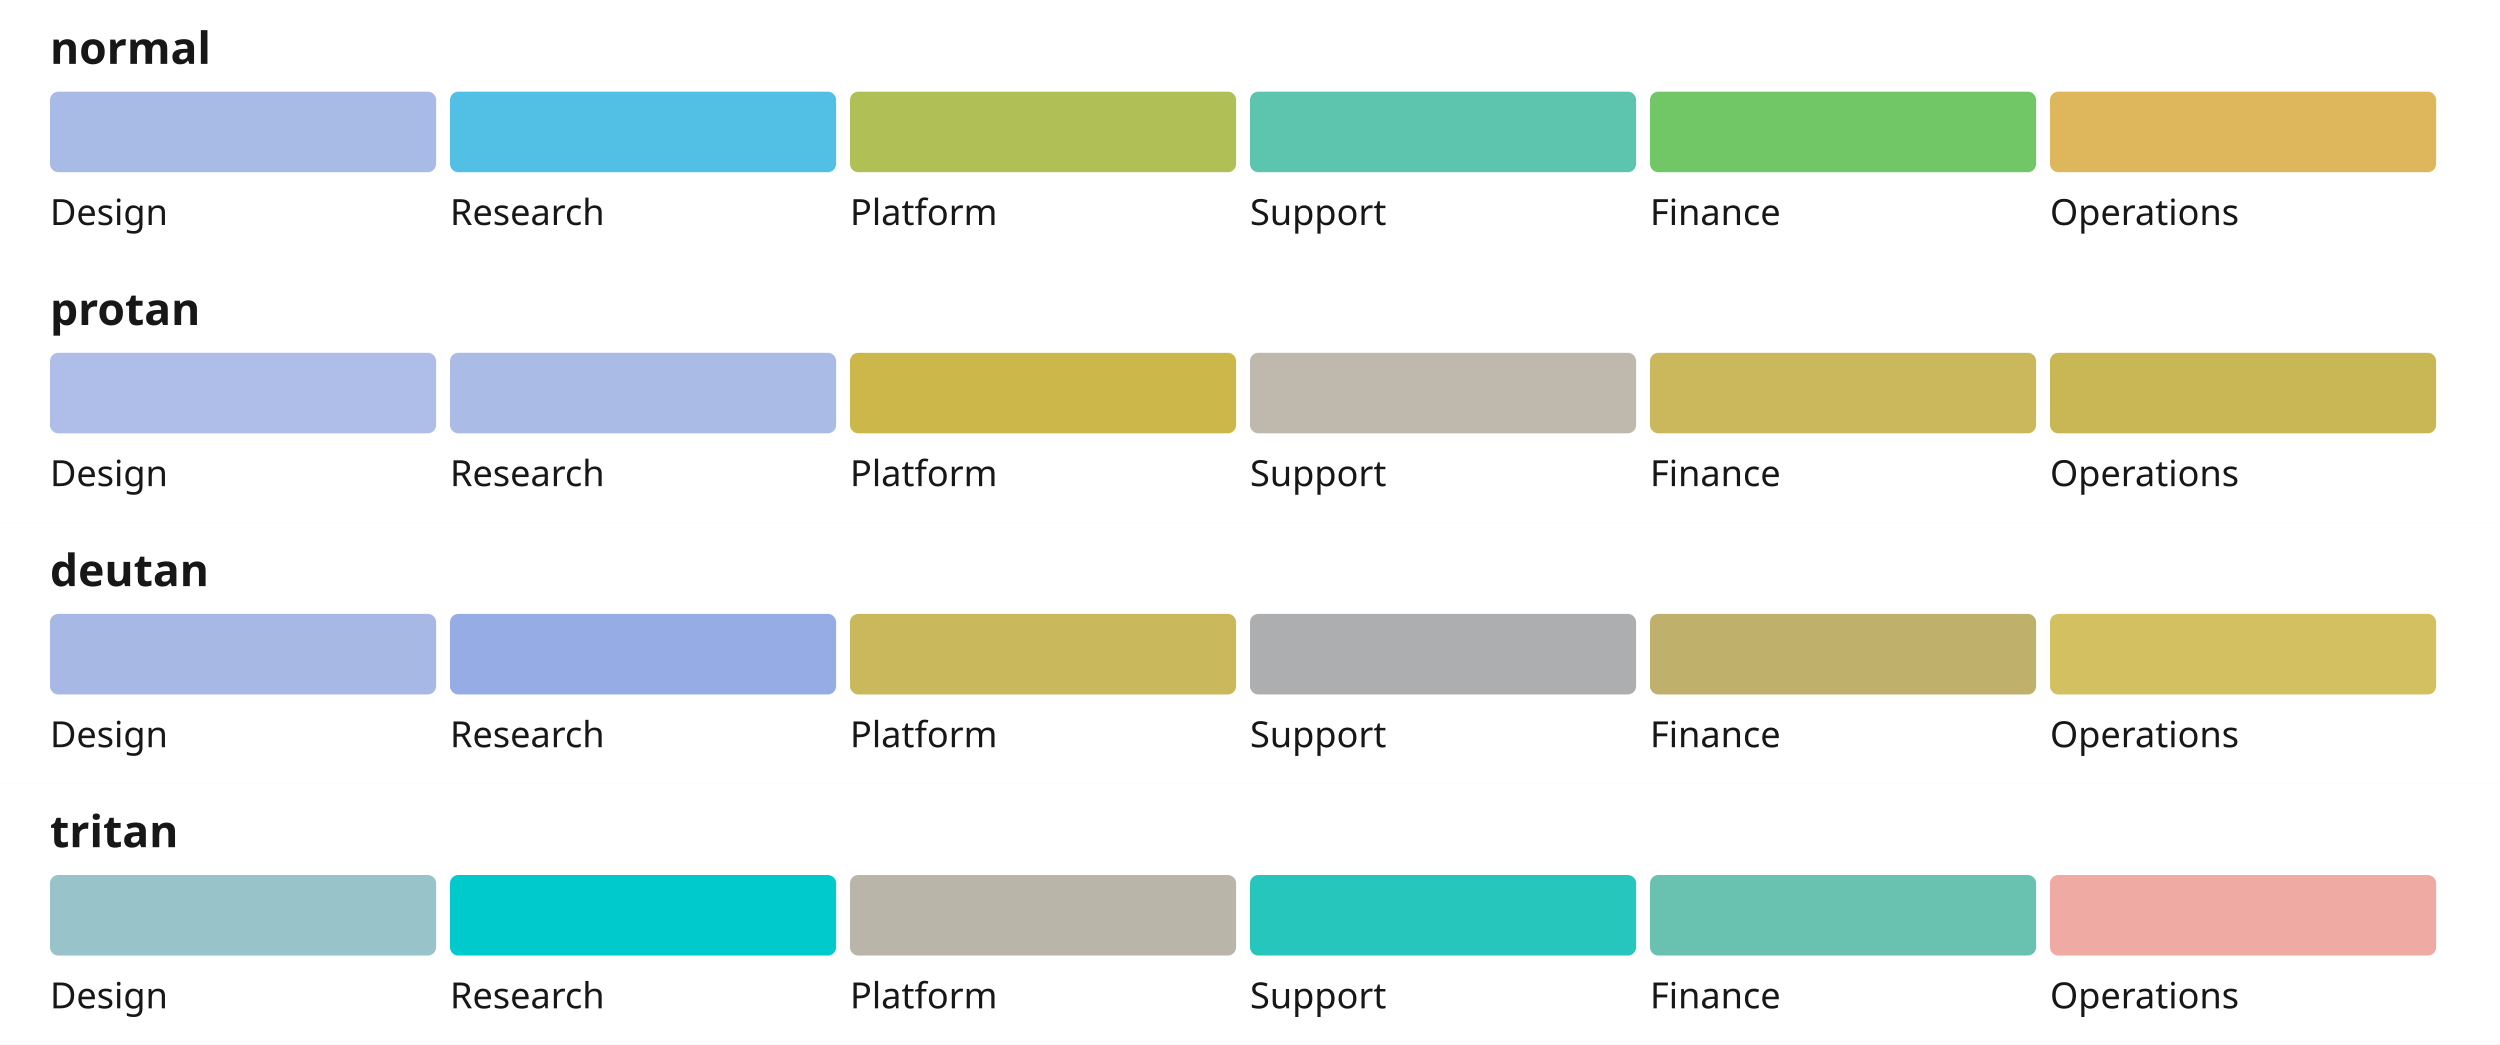
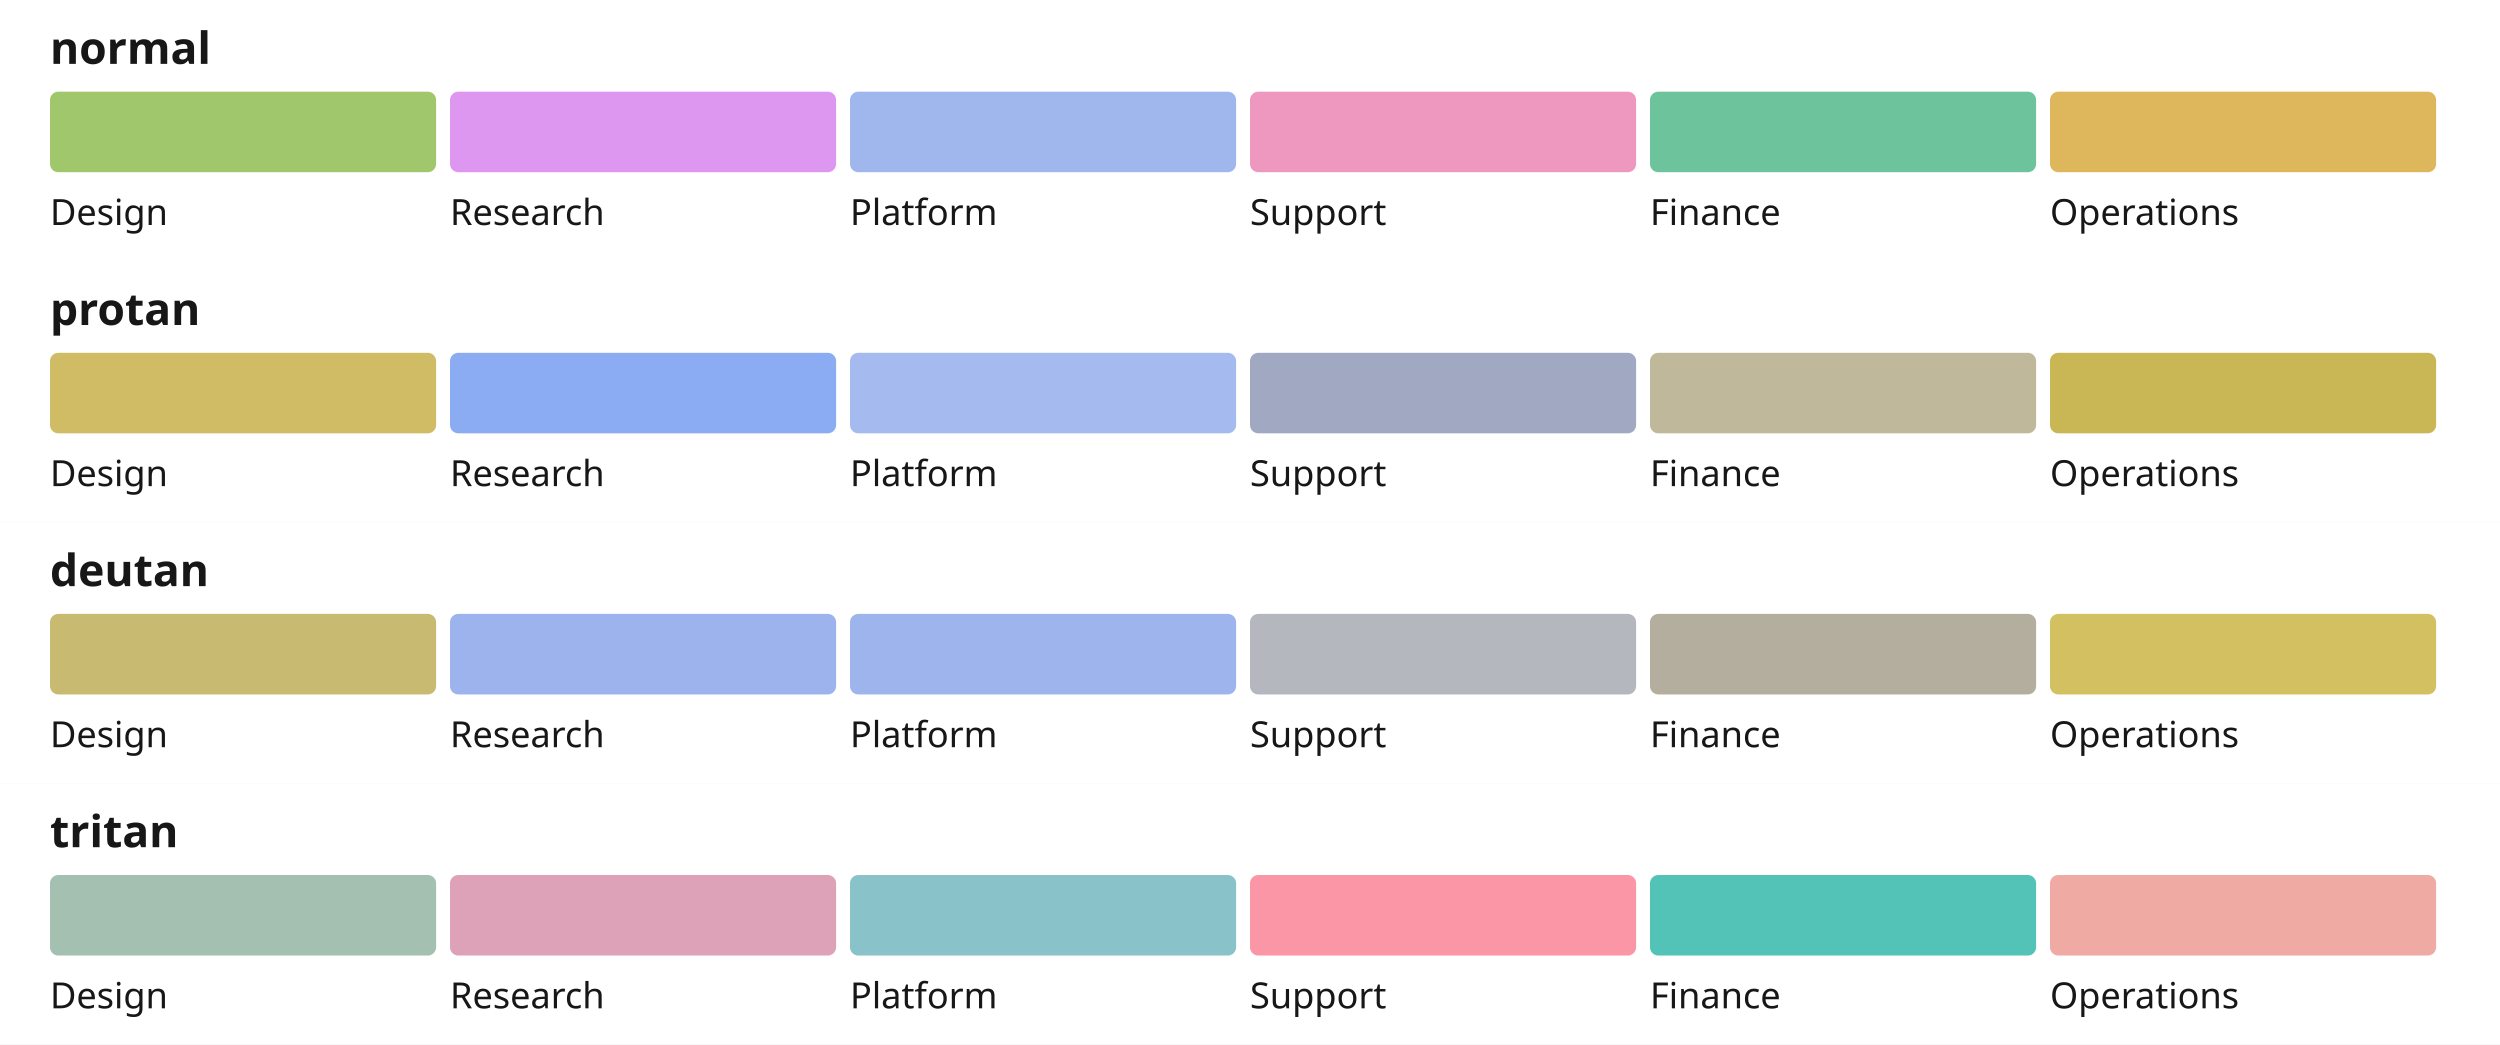
<svg xmlns="http://www.w3.org/2000/svg" viewBox="0 0 900 376" role="img" aria-labelledby="title" font-family="system-ui, sans-serif">
  <rect y="0" width="900" height="94" fill="#ffffff" />
  <text x="18" y="23" fill="#171717" font-size="16" font-weight="600">normal</text>
-   <rect x="18" y="33" width="139" height="29" rx="3" fill="#a8bbe6" />
+   <rect x="18" y="33" width="139" height="29" rx="3" fill="#a0c76c" />
  <text x="18" y="81" fill="#171717" font-size="13">Design</text>
-   <rect x="162" y="33" width="139" height="29" rx="3" fill="#52bfe4" />
+   <rect x="162" y="33" width="139" height="29" rx="3" fill="#dd97f0" />
  <text x="162" y="81" fill="#171717" font-size="13">Research</text>
-   <rect x="306" y="33" width="139" height="29" rx="3" fill="#b0c056" />
+   <rect x="306" y="33" width="139" height="29" rx="3" fill="#a0b7ed" />
  <text x="306" y="81" fill="#171717" font-size="13">Platform</text>
-   <rect x="450" y="33" width="139" height="29" rx="3" fill="#5dc4ad" />
+   <rect x="450" y="33" width="139" height="29" rx="3" fill="#ee98c0" />
  <text x="450" y="81" fill="#171717" font-size="13">Support</text>
-   <rect x="594" y="33" width="139" height="29" rx="3" fill="#71c765" />
+   <rect x="594" y="33" width="139" height="29" rx="3" fill="#6cc39c" />
  <text x="594" y="81" fill="#171717" font-size="13">Finance</text>
  <rect x="738" y="33" width="139" height="29" rx="3" fill="#deb75d" />
  <text x="738" y="81" fill="#171717" font-size="13">Operations</text>
  <rect y="94" width="900" height="94" fill="#ffffff" />
  <text x="18" y="117" fill="#171717" font-size="16" font-weight="600">protan</text>
-   <rect x="18" y="127" width="139" height="29" rx="3" fill="#aebee8" />
+   <rect x="18" y="127" width="139" height="29" rx="3" fill="#cfbc65" />
  <text x="18" y="175" fill="#171717" font-size="13">Design</text>
-   <rect x="162" y="127" width="139" height="29" rx="3" fill="#aabbe6" />
+   <rect x="162" y="127" width="139" height="29" rx="3" fill="#8bacf3" />
  <text x="162" y="175" fill="#171717" font-size="13">Research</text>
-   <rect x="306" y="127" width="139" height="29" rx="3" fill="#ccb74b" />
+   <rect x="306" y="127" width="139" height="29" rx="3" fill="#a5bbef" />
  <text x="306" y="175" fill="#171717" font-size="13">Platform</text>
-   <rect x="450" y="127" width="139" height="29" rx="3" fill="#beb9ac" />
+   <rect x="450" y="127" width="139" height="29" rx="3" fill="#a0a9c1" />
  <text x="450" y="175" fill="#171717" font-size="13">Support</text>
-   <rect x="594" y="127" width="139" height="29" rx="3" fill="#cbb85d" />
+   <rect x="594" y="127" width="139" height="29" rx="3" fill="#c0b89a" />
  <text x="594" y="175" fill="#171717" font-size="13">Finance</text>
  <rect x="738" y="127" width="139" height="29" rx="3" fill="#c9b654" />
  <text x="738" y="175" fill="#171717" font-size="13">Operations</text>
  <rect y="188" width="900" height="94" fill="#ffffff" />
  <text x="18" y="211" fill="#171717" font-size="16" font-weight="600">deutan</text>
-   <rect x="18" y="221" width="139" height="29" rx="3" fill="#a8b8e5" />
+   <rect x="18" y="221" width="139" height="29" rx="3" fill="#c9ba71" />
  <text x="18" y="269" fill="#171717" font-size="13">Design</text>
-   <rect x="162" y="221" width="139" height="29" rx="3" fill="#95ace4" />
+   <rect x="162" y="221" width="139" height="29" rx="3" fill="#9cb3ed" />
  <text x="162" y="269" fill="#171717" font-size="13">Research</text>
-   <rect x="306" y="221" width="139" height="29" rx="3" fill="#cab85c" />
+   <rect x="306" y="221" width="139" height="29" rx="3" fill="#9eb4ec" />
  <text x="306" y="269" fill="#171717" font-size="13">Platform</text>
-   <rect x="450" y="221" width="139" height="29" rx="3" fill="#adaeaf" />
+   <rect x="450" y="221" width="139" height="29" rx="3" fill="#b5b7be" />
  <text x="450" y="269" fill="#171717" font-size="13">Support</text>
-   <rect x="594" y="221" width="139" height="29" rx="3" fill="#bfb06c" />
+   <rect x="594" y="221" width="139" height="29" rx="3" fill="#b3ae9e" />
  <text x="594" y="269" fill="#171717" font-size="13">Finance</text>
  <rect x="738" y="221" width="139" height="29" rx="3" fill="#d3c060" />
  <text x="738" y="269" fill="#171717" font-size="13">Operations</text>
  <rect y="282" width="900" height="94" fill="#ffffff" />
  <text x="18" y="305" fill="#171717" font-size="16" font-weight="600">tritan</text>
-   <rect x="18" y="315" width="139" height="29" rx="3" fill="#98c3c9" />
+   <rect x="18" y="315" width="139" height="29" rx="3" fill="#a4c0b1" />
  <text x="18" y="363" fill="#171717" font-size="13">Design</text>
-   <rect x="162" y="315" width="139" height="29" rx="3" fill="#00cacb" />
+   <rect x="162" y="315" width="139" height="29" rx="3" fill="#dea2b8" />
  <text x="162" y="363" fill="#171717" font-size="13">Research</text>
-   <rect x="306" y="315" width="139" height="29" rx="3" fill="#b9b6a9" />
+   <rect x="306" y="315" width="139" height="29" rx="3" fill="#8ac2c9" />
  <text x="306" y="363" fill="#171717" font-size="13">Platform</text>
-   <rect x="450" y="315" width="139" height="29" rx="3" fill="#27c6bd" />
+   <rect x="450" y="315" width="139" height="29" rx="3" fill="#fa96a6" />
  <text x="450" y="363" fill="#171717" font-size="13">Support</text>
-   <rect x="594" y="315" width="139" height="29" rx="3" fill="#69c2b0" />
+   <rect x="594" y="315" width="139" height="29" rx="3" fill="#53c3b8" />
  <text x="594" y="363" fill="#171717" font-size="13">Finance</text>
  <rect x="738" y="315" width="139" height="29" rx="3" fill="#efaaa3" />
  <text x="738" y="363" fill="#171717" font-size="13">Operations</text>
</svg>
